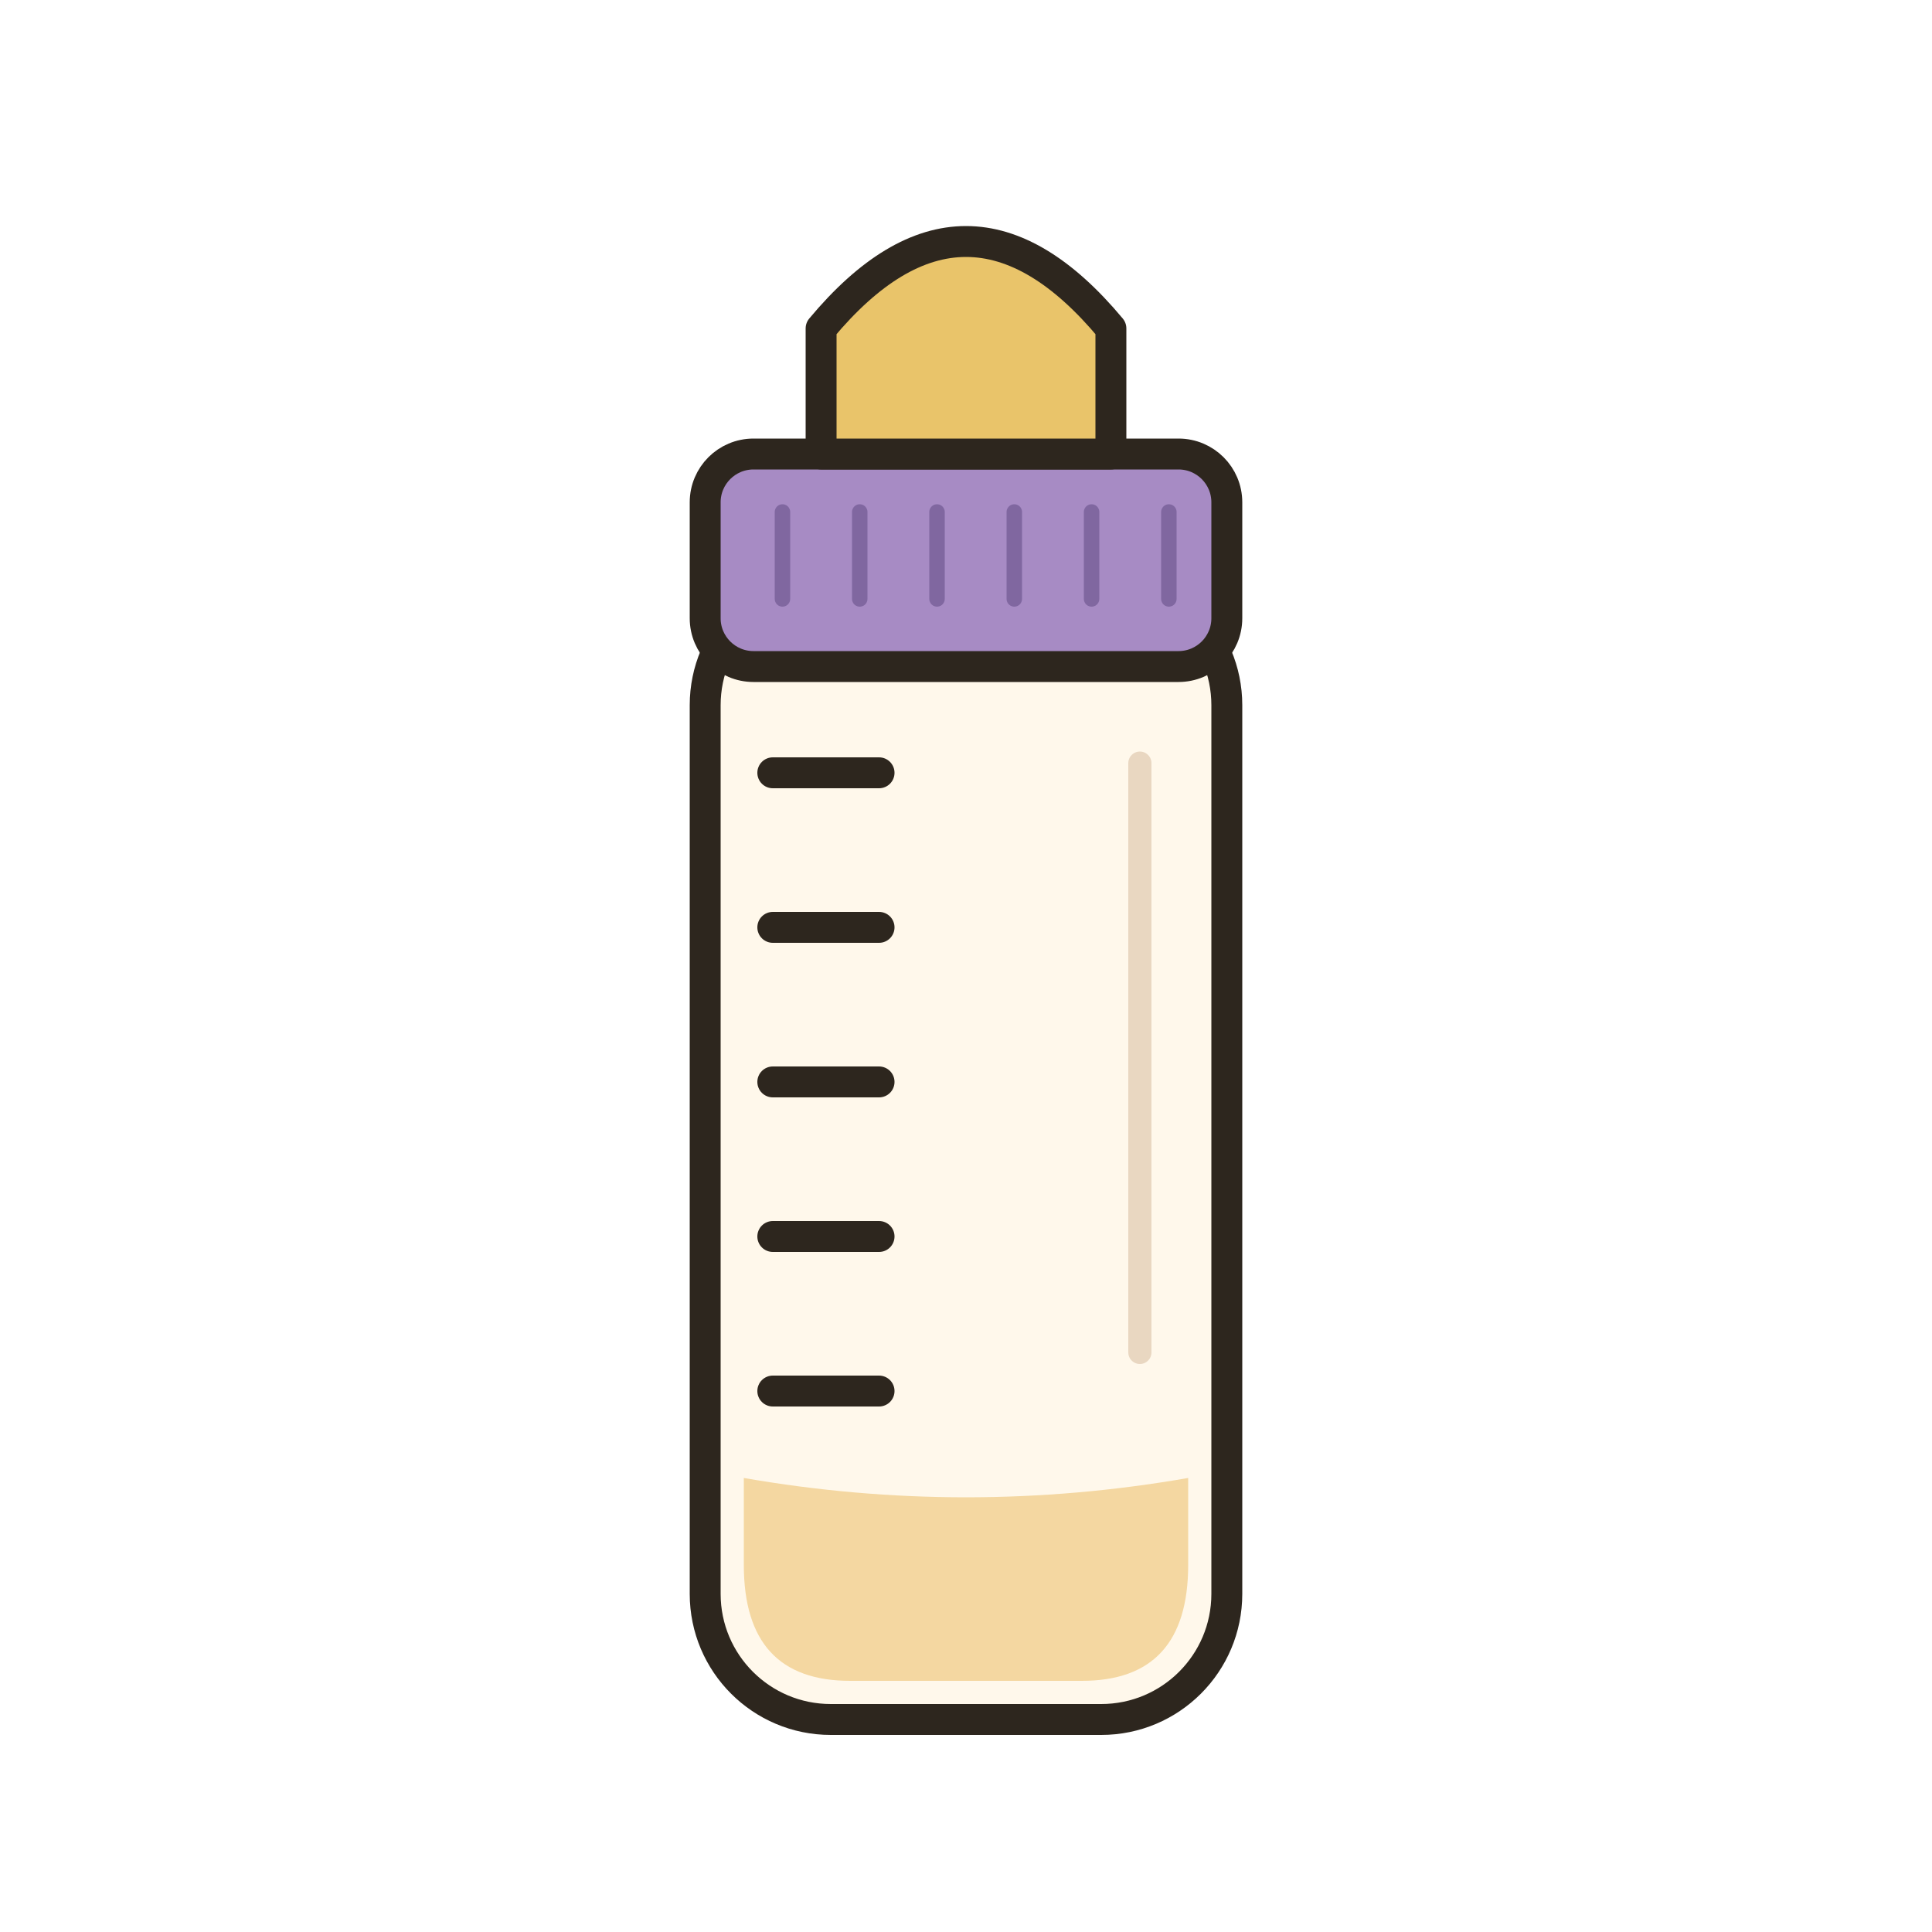
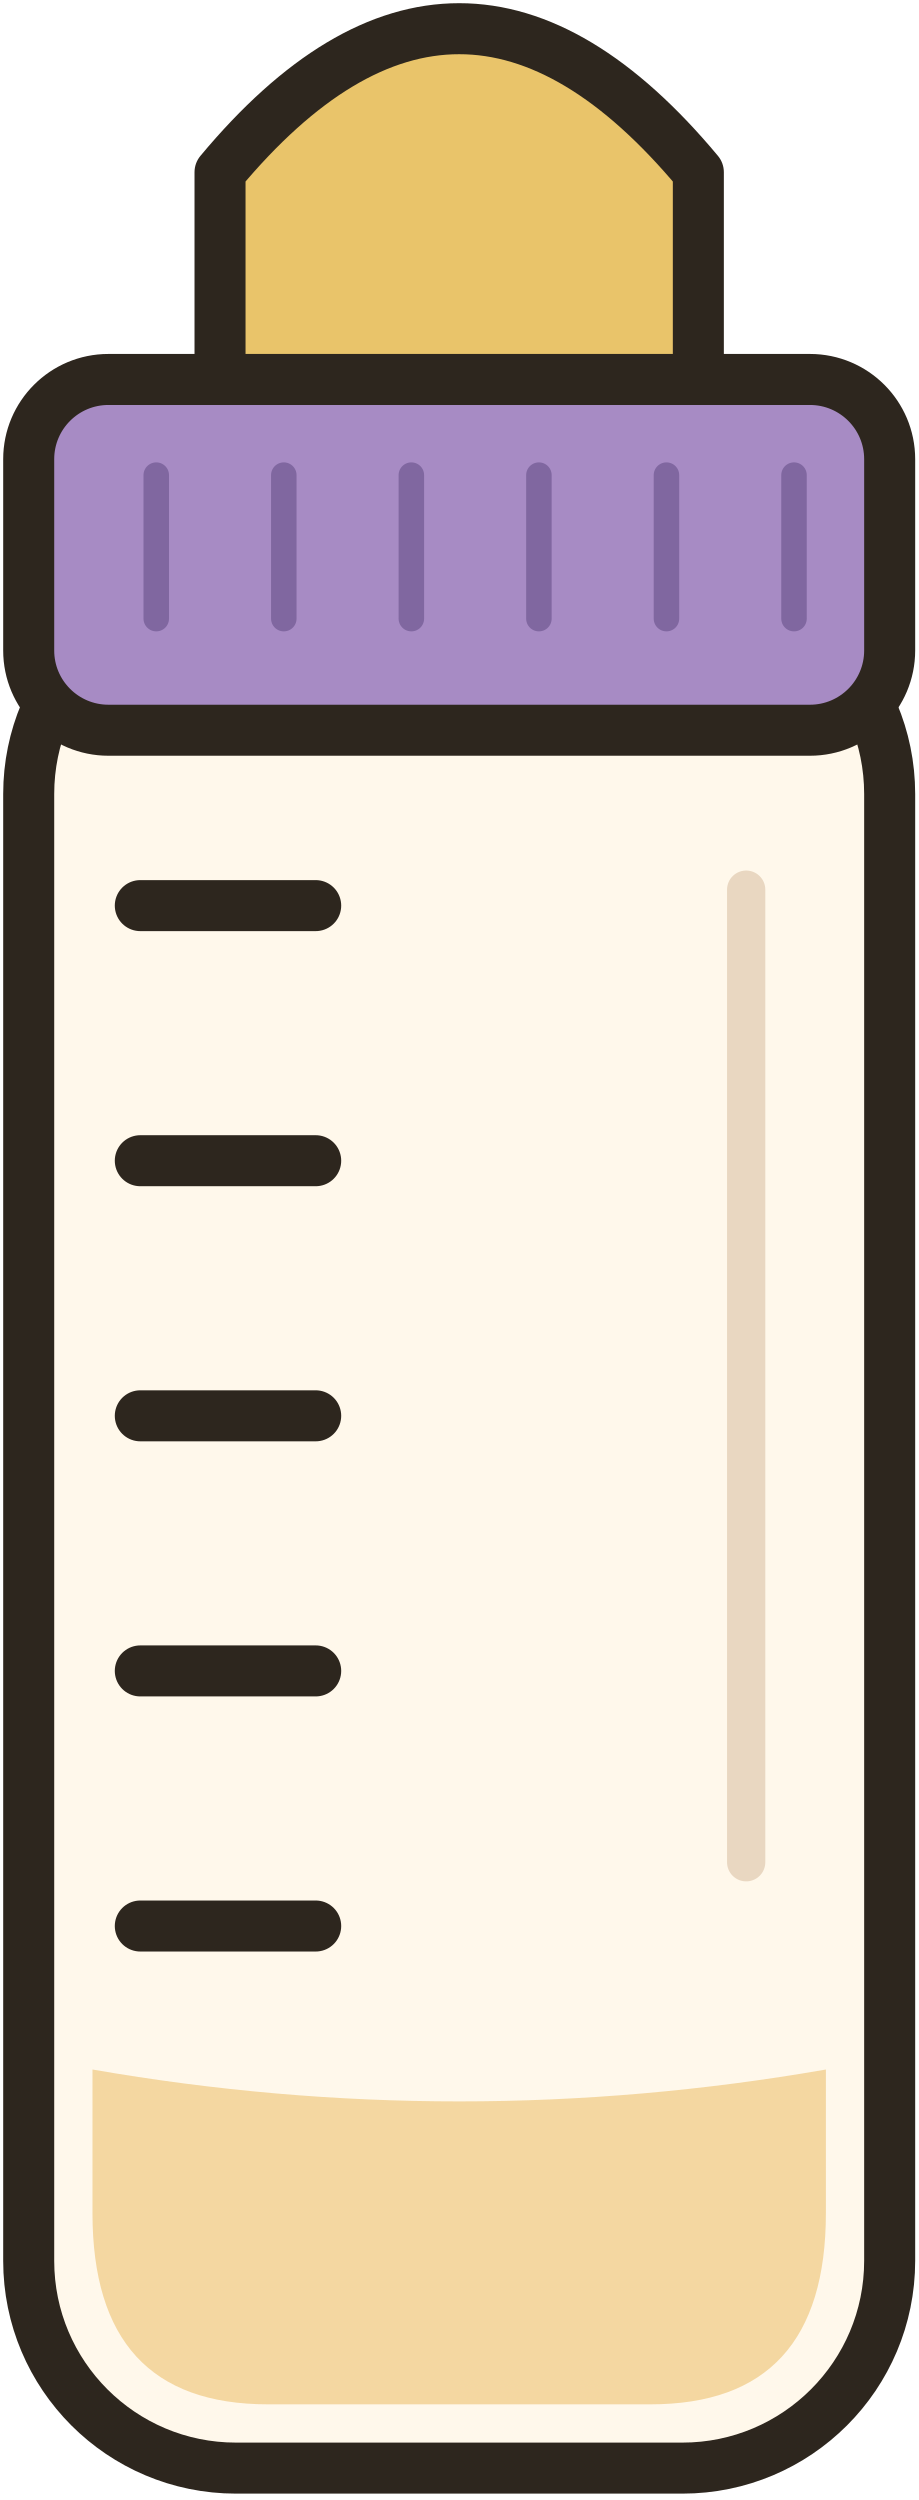
- <svg xmlns="http://www.w3.org/2000/svg" viewBox="0 0 1000 1000" data-asset-id="fh_bottle">
+ <svg xmlns="http://www.w3.org/2000/svg" viewBox="356 116 288 784" data-asset-id="fh_bottle">
  <g id="prop" stroke="#2d261e" stroke-width="16" stroke-linejoin="round" stroke-linecap="round">
    <rect x="365" y="300" width="270" height="590" rx="65" fill="#fff8eb" />
    <rect x="365" y="235" width="270" height="110" rx="25" fill="#a78bc4" />
    <path d="M425 235 L425 170 Q500 80 575 170 L575 235 Z" fill="#e9c46a" />
    <path d="M400 400 L455 400" fill="none" />
    <path d="M400 480 L455 480" fill="none" />
    <path d="M400 560 L455 560" fill="none" />
    <path d="M400 640 L455 640" fill="none" />
    <path d="M400 720 L455 720" fill="none" />
    <path d="M385 765 Q500 785 615 765 V810 Q615 870 560 870 H440 Q385 870 385 810 Z" fill="#f4d7a1" stroke="none" />
    <path d="M590 395 V700" fill="none" stroke="#e9d7c1" stroke-width="12" />
    <path d="M405 265 V310 M445 265 V310 M485 265 V310 M525 265 V310 M565 265 V310 M605 265 V310" fill="none" stroke="#8067a0" stroke-width="8" />
  </g>
</svg>
